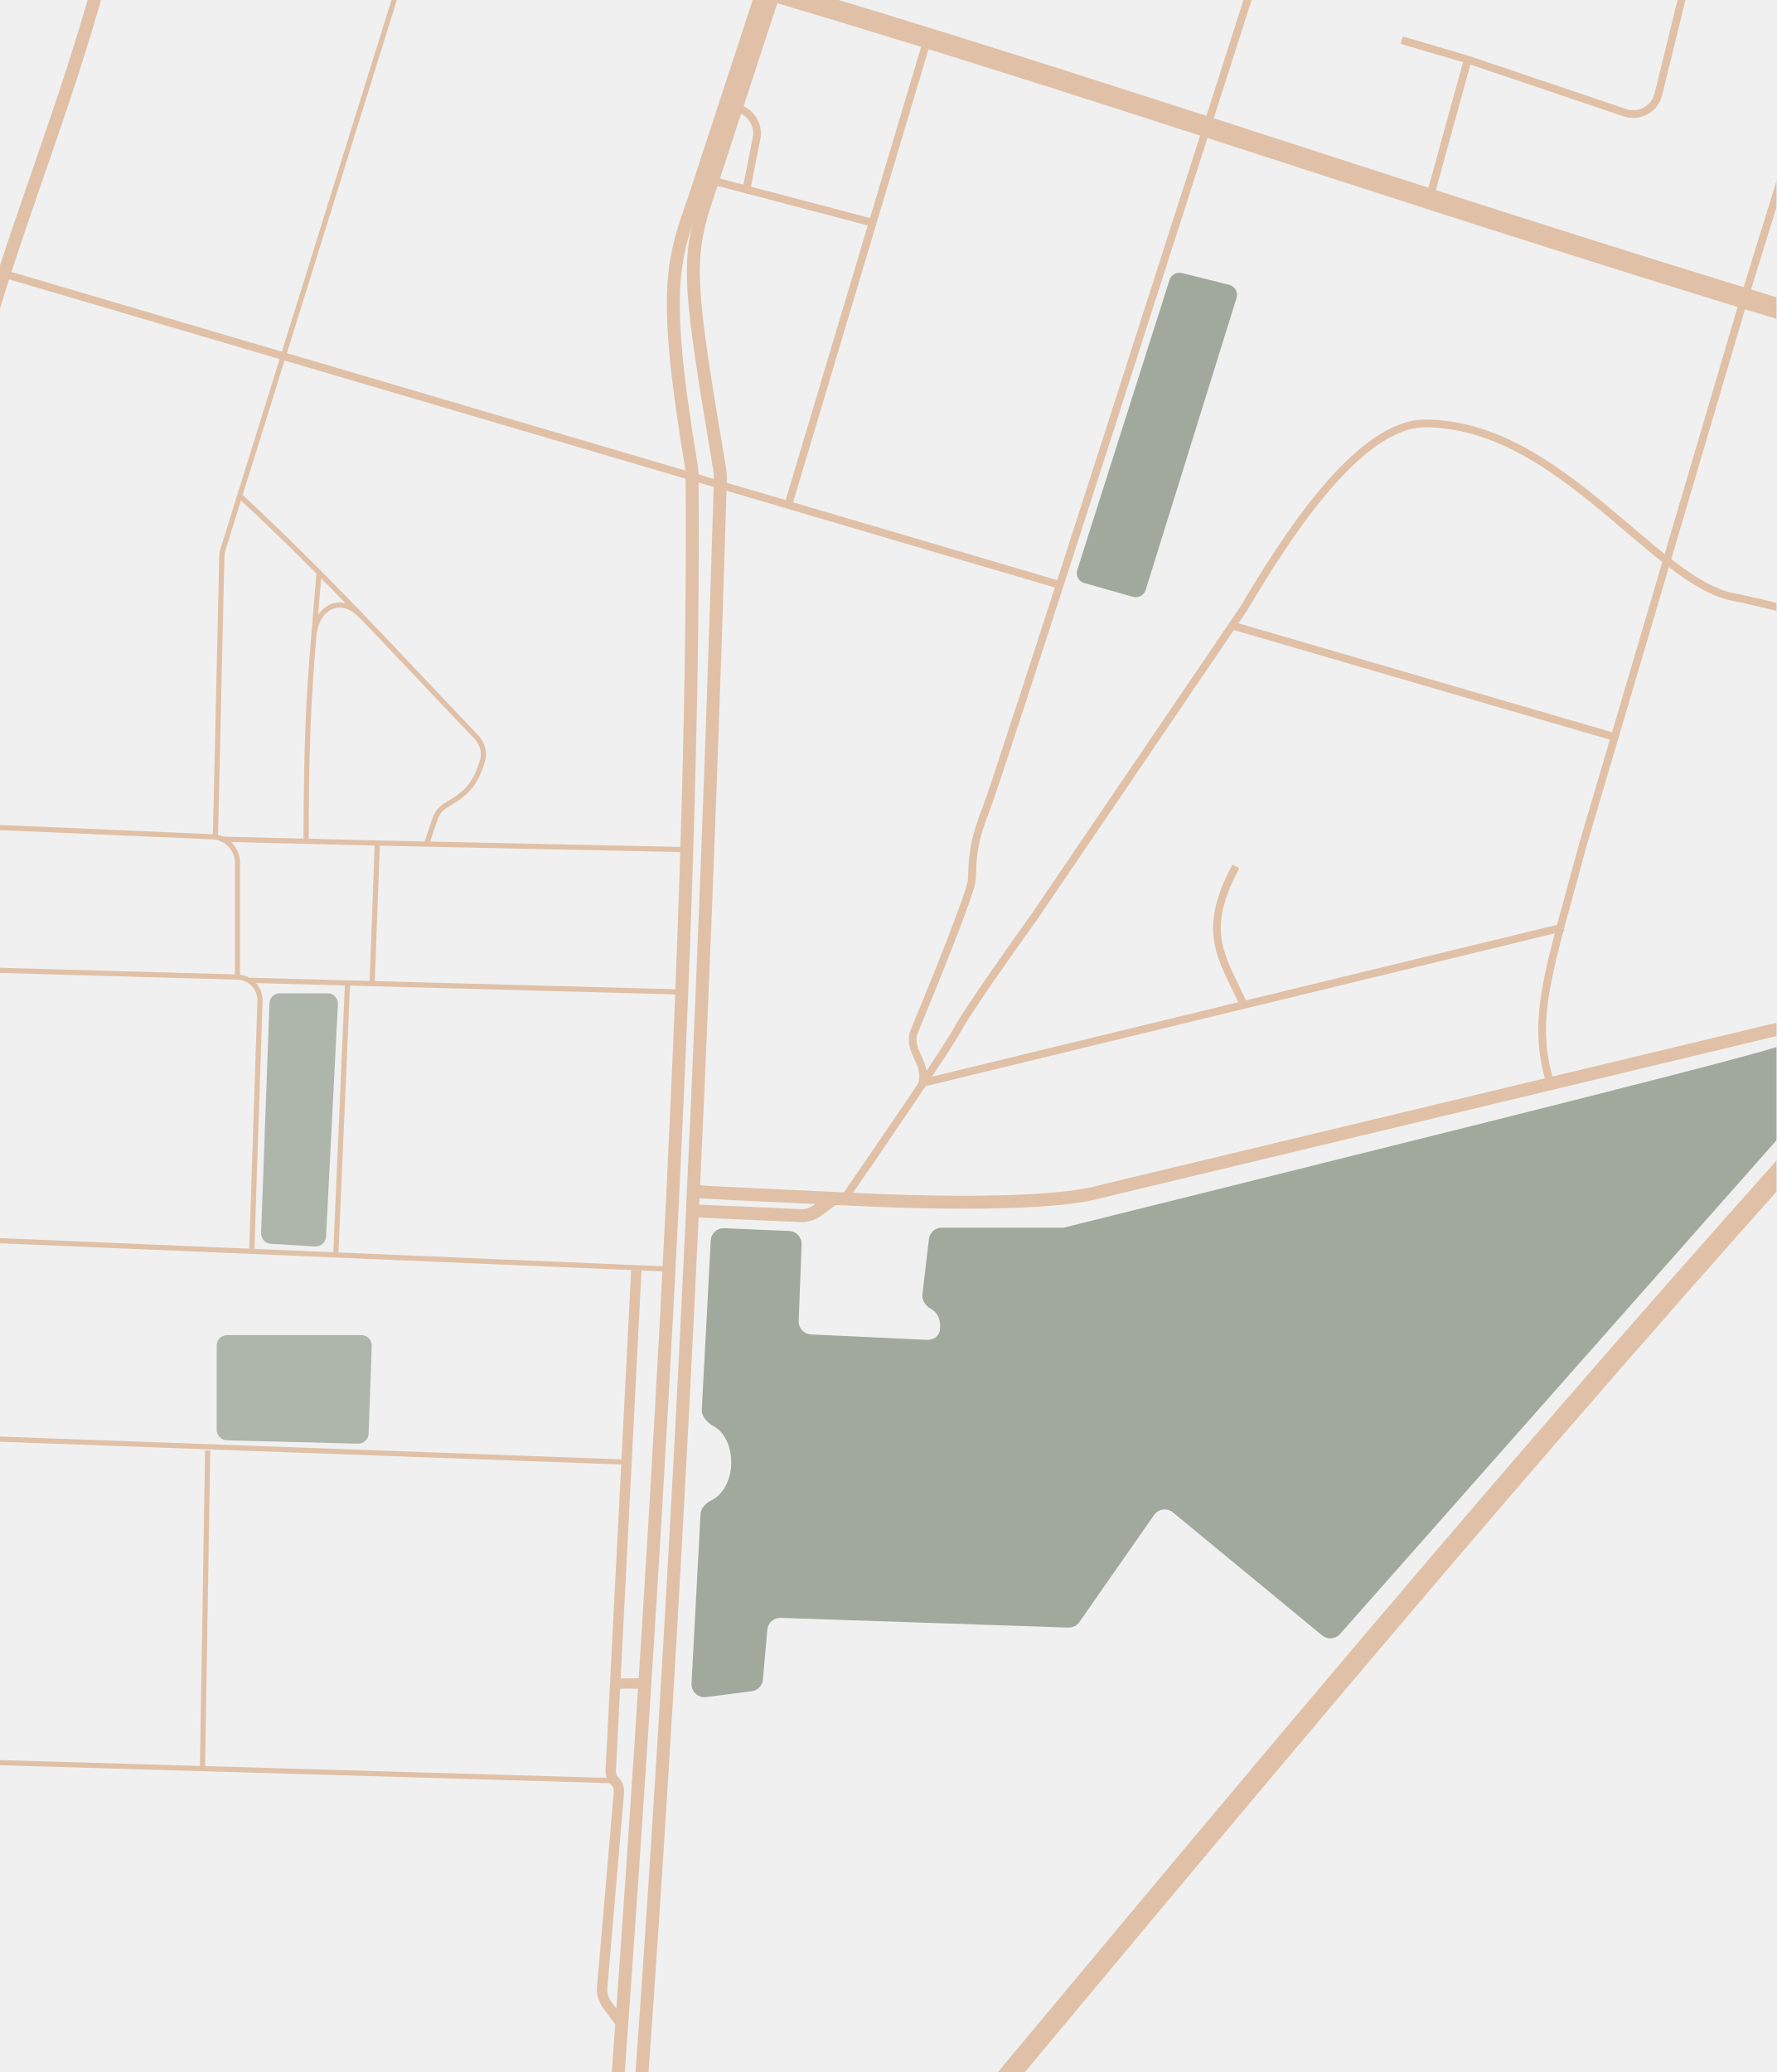
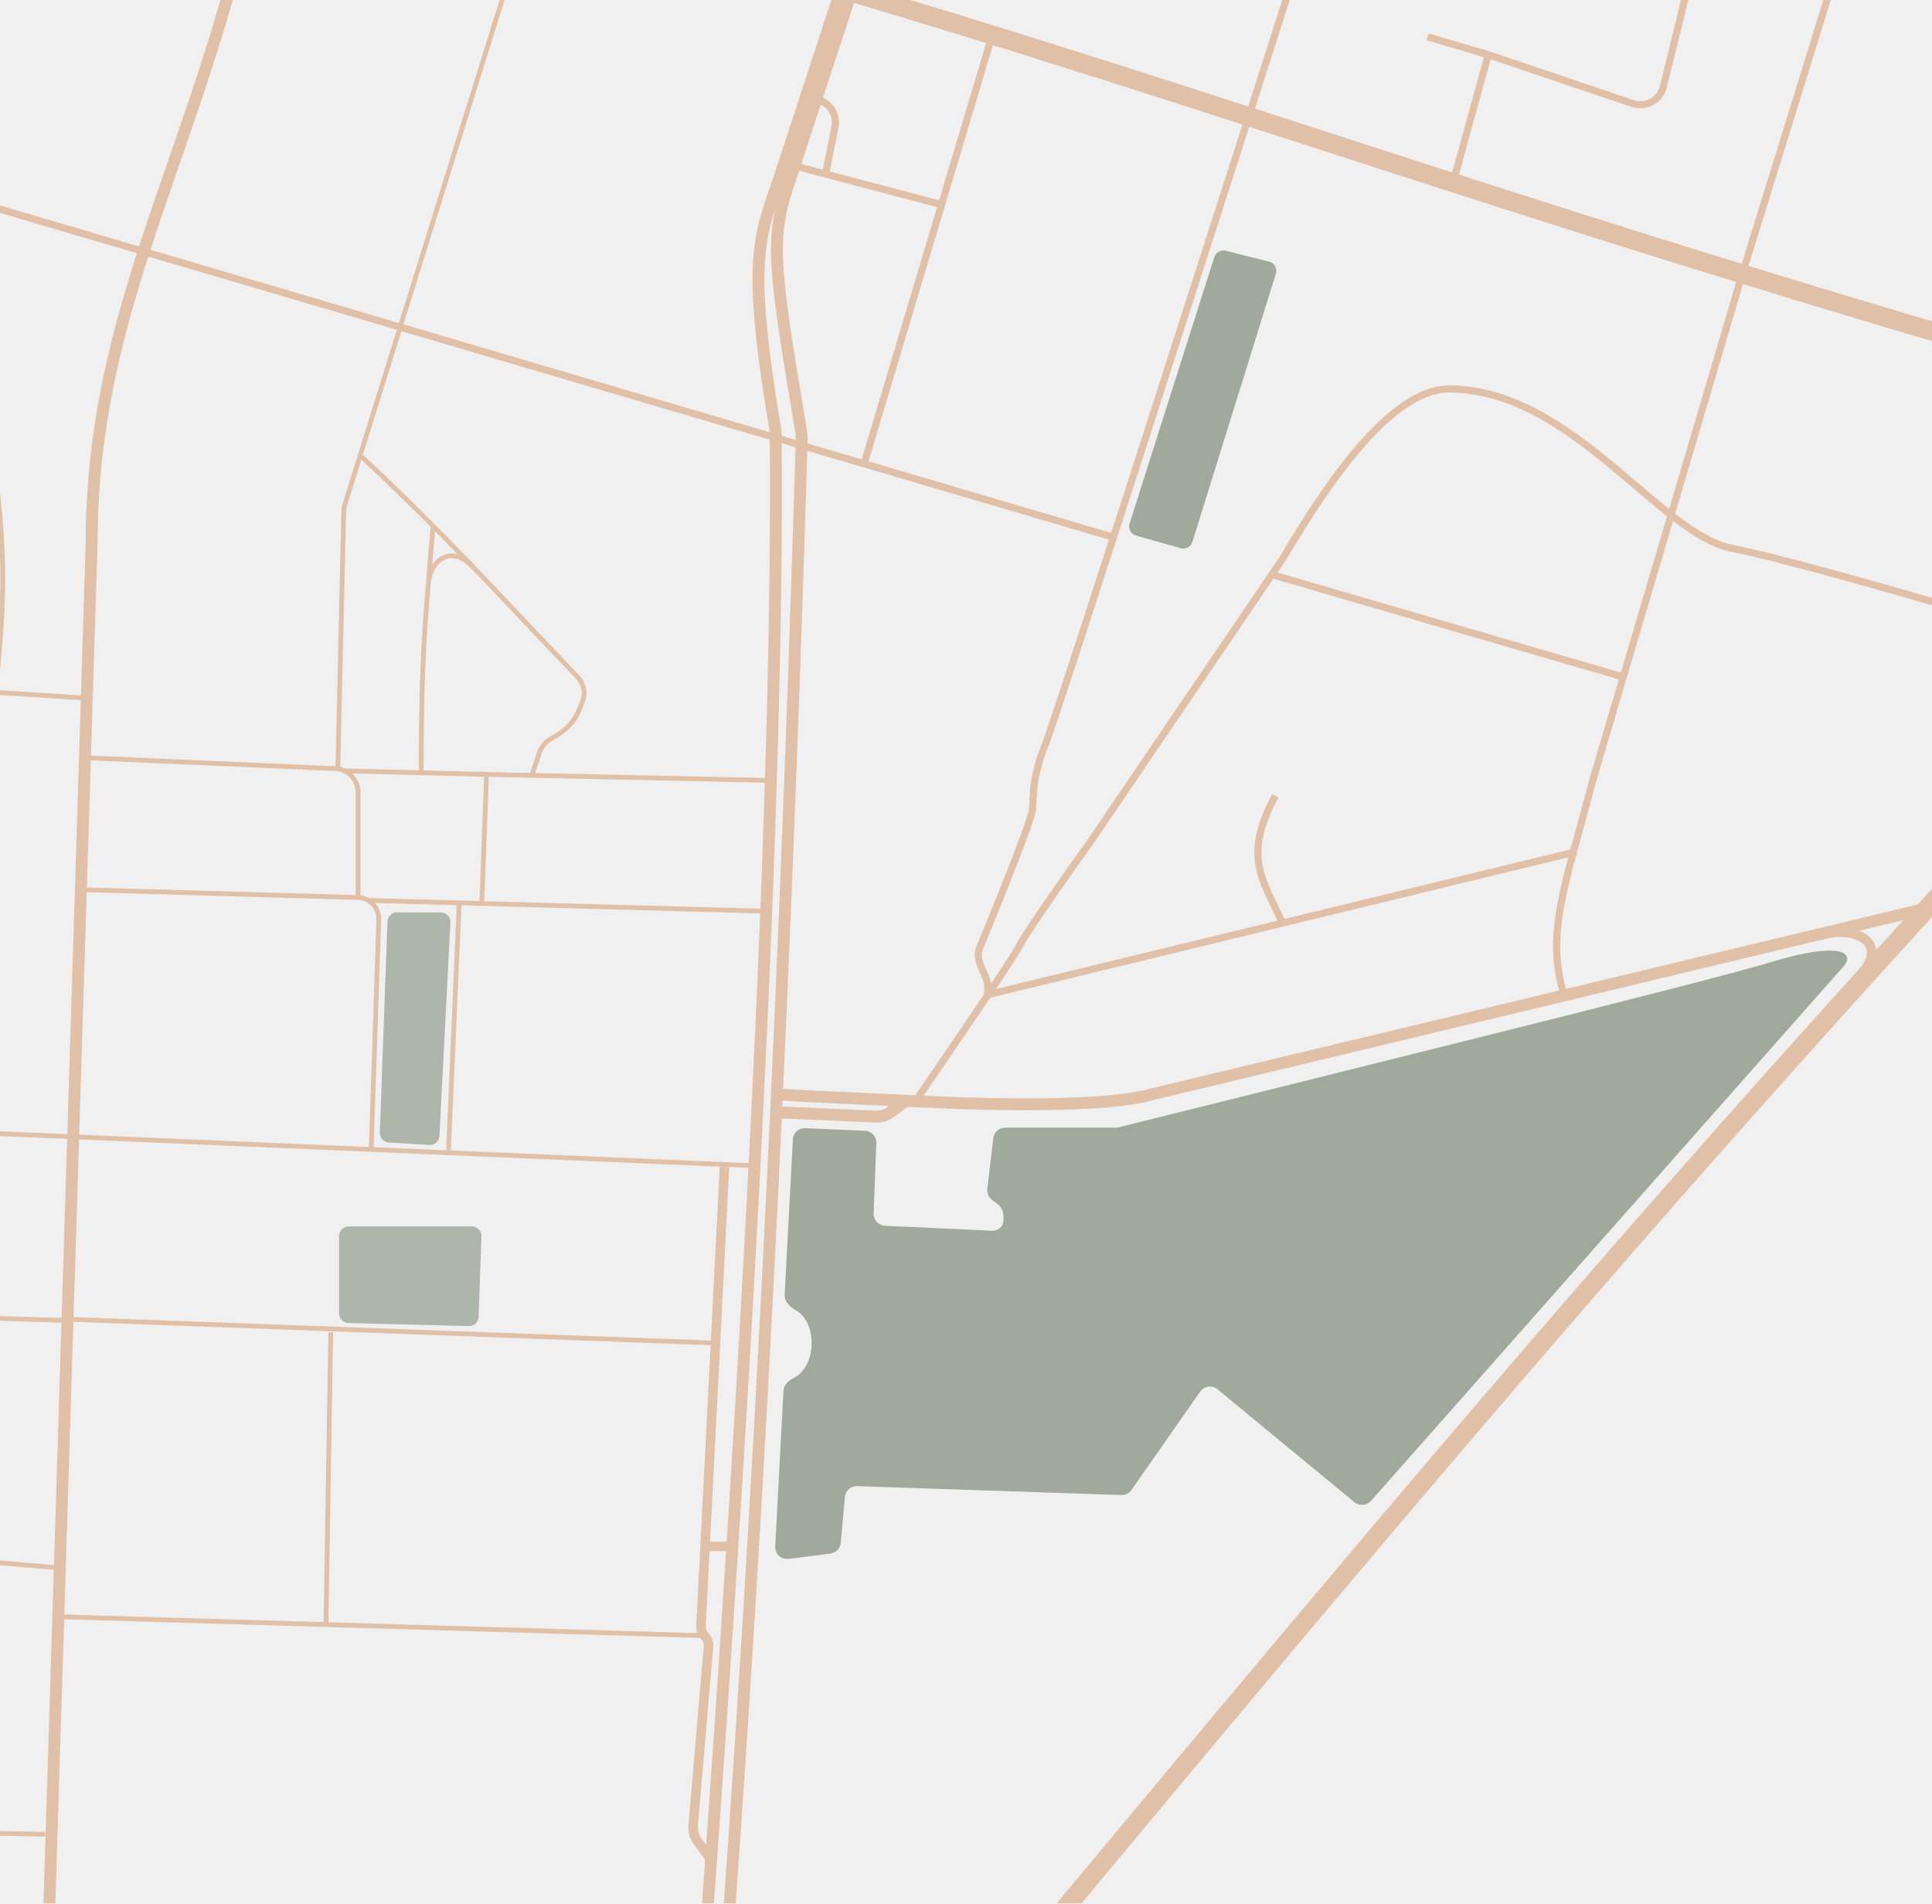
- <svg xmlns="http://www.w3.org/2000/svg" width="583" height="680" viewBox="0 0 583 680" fill="none">
-   <g clip-path="url(#clip0_2015_1660)">
-     <path opacity="0.6" d="M371.812 195.873L355.853 191.356C354.005 190.833 352.957 188.885 353.539 187.054L383.808 91.868C384.352 90.157 386.131 89.164 387.872 89.6L403.384 93.477C405.279 93.951 406.386 95.921 405.806 97.786L375.985 193.612C375.437 195.372 373.586 196.375 371.812 195.873Z" fill="#6C7A66" />
-     <path opacity="0.5" d="M103.401 409.07L88.89 408.199C87.047 408.088 85.629 406.527 85.695 404.682L88.431 329.252C88.498 327.423 89.999 325.975 91.829 325.975H107.497C109.443 325.975 110.992 327.605 110.893 329.548L107 405.849C106.904 407.736 105.287 409.183 103.401 409.07Z" fill="#6C7A66" />
-     <path opacity="0.6" d="M230.312 462.6L233.252 407.101C233.376 404.774 235.35 402.98 237.678 403.08L258.999 403.994C261.336 404.094 263.153 406.064 263.064 408.401L262.11 433.538C262.021 435.87 263.829 437.837 266.16 437.945L304.34 439.713C306.377 439.807 308.271 438.445 308.463 436.415C308.804 432.801 307.751 430.884 305.267 429.38C303.621 428.384 302.482 426.646 302.709 424.735L304.855 406.649C305.109 404.511 306.922 402.9 309.075 402.9H348.552C348.899 402.9 349.23 402.861 349.567 402.777C417.758 385.732 559.182 350.909 582.4 343.825C607.475 336.175 612.575 340.425 608.75 345.1L439.769 536.249C438.252 537.965 435.649 538.17 433.882 536.713L384.928 496.354C383.013 494.776 380.159 495.167 378.739 497.201L354.221 532.332C353.397 533.513 352.031 534.196 350.593 534.147L256.194 530.961C253.939 530.885 252.018 532.583 251.817 534.83L250.354 551.219C250.176 553.208 248.638 554.805 246.657 555.057L231.725 556.957C229.095 557.292 226.804 555.164 226.944 552.517L229.888 496.943C229.997 494.903 231.607 493.321 233.432 492.4C242.047 488.053 241.936 472.464 234.37 468.174C232.251 466.973 230.183 465.032 230.312 462.6Z" fill="#6C7A66" />
-     <path opacity="0.5" d="M71.125 469.286V441.575C71.125 439.697 72.647 438.175 74.525 438.175H118.601C120.527 438.175 122.068 439.772 121.999 441.696L120.97 470.511C120.904 472.374 119.349 473.836 117.485 473.789L74.438 472.685C72.595 472.637 71.125 471.13 71.125 469.286Z" fill="#6C7A66" />
+ <svg xmlns="http://www.w3.org/2000/svg" width="812" height="800" viewBox="0 0 812 800" fill="none">
+   <g clip-path="url(#clip0_2015_644)">
+     <path opacity="0.6" d="M496.25 230.439L477.474 225.125C475.3 224.51 474.067 222.217 474.752 220.064L510.362 108.079C511.002 106.067 513.095 104.899 515.144 105.411L533.393 109.973C535.622 110.531 536.925 112.848 536.242 115.042L501.158 227.778C500.514 229.849 498.336 231.029 496.25 230.439Z" fill="#6C7A66" />
+     <path opacity="0.5" d="M180.471 481.258L163.399 480.234C161.231 480.104 159.563 478.267 159.642 476.096L162.86 387.355C162.938 385.204 164.705 383.5 166.858 383.5H185.291C187.58 383.5 189.402 385.418 189.286 387.704L184.706 477.469C184.592 479.69 182.69 481.391 180.471 481.258Z" fill="#6C7A66" />
+     <path opacity="0.6" d="M329.779 544.235L333.238 478.943C333.383 476.205 335.706 474.094 338.445 474.212L363.529 475.287C366.278 475.405 368.416 477.722 368.311 480.472L367.188 510.045C367.084 512.788 369.211 515.102 371.953 515.229L416.871 517.309C419.267 517.42 421.496 515.817 421.721 513.429C422.123 509.177 420.883 506.922 417.962 505.153C416.025 503.981 414.685 501.936 414.952 499.688L417.477 478.411C417.775 475.895 419.908 474 422.442 474H468.884C469.293 474 469.683 473.954 470.08 473.855C550.304 453.802 716.685 412.833 744 404.5C773.5 395.5 779.5 400.5 775 406L576.199 630.881C574.415 632.899 571.352 633.141 569.273 631.427L511.68 583.946C509.428 582.089 506.07 582.549 504.399 584.942L475.554 626.273C474.585 627.662 472.978 628.465 471.286 628.408L360.228 624.659C357.576 624.57 355.315 626.568 355.079 629.212L353.358 648.492C353.149 650.832 351.339 652.711 349.009 653.008L331.441 655.244C328.347 655.638 325.652 653.134 325.817 650.019L329.281 584.639C329.408 582.238 331.303 580.377 333.449 579.294C343.584 574.18 343.454 555.84 334.553 550.793C332.061 549.38 329.627 547.097 329.779 544.235Z" fill="#6C7A66" />
+     <path opacity="0.5" d="M142.5 552.101V519.5C142.5 517.291 144.291 515.5 146.5 515.5H198.355C200.62 515.5 202.433 517.379 202.352 519.643L201.141 553.543C201.063 555.735 199.234 557.455 197.041 557.398L146.397 556.1C144.229 556.044 142.5 554.27 142.5 552.101Z" fill="#6C7A66" />
    <g opacity="0.6">
-       <path d="M36.7 -21.25C15.621 62.898 -17.275 115.175 -17.275 194.225L-33 700.825" stroke="#D6A177" stroke-width="4.25" />
-       <path d="M669.95 127.075C446.825 62.05 348.008 21.438 159.1 -29.75" stroke="#D6A177" stroke-width="6.8" />
-       <path d="M82.6 410.975L85.322 328.524C85.462 324.306 82.144 320.778 77.925 320.659M-19.825 317.9L77.925 320.659M77.925 320.659V283.114C77.925 278.563 74.341 274.819 69.794 274.622L-19.825 270.725" stroke="#D6A177" stroke-width="1.7" />
-       <path d="M324.85 688.5C457.638 529.086 535.02 437.598 649.125 312.8" stroke="#D6A177" stroke-width="6.8" />
-       <path d="M251.327 -6.375L228.377 63.75C221.122 84.792 216.841 92.808 226.875 152.931C227.021 153.807 227.104 154.7 227.113 155.587C228.301 282.317 217.272 483.522 202.025 692.325" stroke="#D6A177" stroke-width="4.25" />
-       <path d="M255.152 -5.95L232.202 64.175C224.96 85.177 226.106 94.038 236.167 153.869C236.352 154.966 236.434 156.086 236.401 157.198C232.56 286.865 224.91 485.811 209.675 694.45" stroke="#D6A177" stroke-width="4.25" />
-       <path d="M227.95 391C236.875 391.708 258.89 392.53 278.95 393.55C304.025 394.825 345.25 395.675 361.4 391L666.125 317.9" stroke="#D6A177" stroke-width="4.25" />
-       <path d="M227.525 397.375L262.774 398.942C264.716 399.028 266.628 398.446 268.193 397.293L273.85 393.125" stroke="#D6A177" stroke-width="4.25" />
-       <path d="M277.25 393.125C288.3 377.117 311.165 343.655 314.225 337.875C317.285 332.095 332.5 310.533 339.725 300.475L408.15 199.75C420.333 179.208 445.125 138.975 467.65 138.975C511.425 138.975 542.875 190.961 568.8 195.925C584.78 198.985 626.175 210.8 644.875 216.325" stroke="#D6A177" stroke-width="2.55" />
-       <path d="M508.876 355.725C501.961 334.026 508.875 317.05 519.501 277.1L572.2 98.6L614.275 -37.4" stroke="#D6A177" stroke-width="2.55" />
-       <path d="M303.175 355.3L408.15 329.8M513.125 304.3L408.15 329.8M408.15 329.8C401.35 314.5 393.691 306.413 405.6 284.325" stroke="#D6A177" stroke-width="2.55" />
-       <path d="M404.325 205.275L529.7 241.825" stroke="#D6A177" stroke-width="2.55" />
-       <path d="M302.324 356.575C305.024 349.193 298.073 345.525 299.774 339.15C306.007 324.133 318.558 293.08 318.898 289C319.323 283.9 318.475 278.375 323.575 265.625C327.655 255.425 389.025 63.892 419.2 -30.6" stroke="#D6A177" stroke-width="2.55" />
-       <path d="M348.225 192.1L-150.725 45.05" stroke="#D6A177" stroke-width="2.55" />
-       <path d="M258.55 166.175L286.371 73.1M305.3 9.775L286.371 73.1M286.371 73.1L244.95 62.187M234.75 59.5L244.95 62.187M244.95 62.187L248.282 45.432C249.065 41.493 246.984 37.543 243.293 35.961L240.7 34.85" stroke="#D6A177" stroke-width="2.55" />
-       <path d="M203.3 663.425L199.25 657.928C198.025 656.266 197.447 654.216 197.624 652.159L203.115 588.219C203.232 586.859 202.743 585.518 201.778 584.553C200.853 583.628 200.363 582.354 200.43 581.047L208.825 416.925" stroke="#D6A177" stroke-width="3.4" />
-       <path d="M201.6 552.5H212.225" stroke="#D6A177" stroke-width="3.4" />
-       <path d="M200.75 584.375L66.45 580.432M-30.875 577.575L66.45 580.432M66.45 580.432L68.15 476" stroke="#D6A177" stroke-width="1.7" />
-       <path d="M219.45 416.5L-60.625 404.6H-140.95" stroke="#D6A177" stroke-width="1.7" />
-       <path d="M205 479.825L-26.625 471.325" stroke="#D6A177" stroke-width="1.7" />
-       <path d="M82.175 321.725L114.05 322.589M223.275 325.55L114.05 322.589M114.05 322.589L110.225 410.975" stroke="#D6A177" stroke-width="1.7" />
-       <path d="M122.125 322.575L123.825 276.675M123.825 276.675L72.4 275.4M123.825 276.675L139.975 277.019M223.7 278.8L139.975 277.019M139.975 277.019L142.721 268.838C143.414 266.775 144.886 265.075 146.777 263.997C152.99 260.452 155.961 257.502 158.342 249.686C159.181 246.934 158.32 243.97 156.332 241.89C126.036 210.193 109.115 191.097 78.775 162.775" stroke="#D6A177" stroke-width="1.7" />
-       <path d="M70.7 274.55L72.797 182.669C72.816 181.877 72.944 181.091 73.18 180.335L131.475 -6.8" stroke="#D6A177" stroke-width="1.7" />
-       <path d="M104.7 188.275C104.12 194.352 103.457 203.311 103 208.675M100.45 275.4C100.546 243.131 101.266 229.009 103 208.675M103 208.675C103.723 199.75 111.5 194.65 118.725 202.3" stroke="#D6A177" stroke-width="1.7" />
-       <path d="M468.925 65.875L481.675 19.55M481.675 19.55L460 13.175M481.675 19.55L533.255 36.986C537.973 38.58 543.045 35.796 544.232 30.959L553.5 -6.8" stroke="#D6A177" stroke-width="2.55" />
+       <path d="M102 -25C77.202 73.998 38.5 135.5 38.5 228.5L20 824.5" stroke="#D6A177" stroke-width="5" />
+       <path d="M847 149.5C584.5 73 468.245 25.221 246 -35" stroke="#D6A177" stroke-width="8" />
+       <path d="M156 483.5L159.203 386.499C159.367 381.536 155.464 377.386 150.5 377.246M35.5 374L150.5 377.246M150.5 377.246V333.075C150.5 327.721 146.283 323.317 140.934 323.084L35.5 318.5" stroke="#D6A177" stroke-width="2" />
+       <path d="M441 810C597.222 622.454 688.259 514.822 822.5 368" stroke="#D6A177" stroke-width="8" />
+       <path d="M354.503 -7.5L327.503 75C318.967 99.755 313.931 109.186 325.735 179.919C325.907 180.95 326.005 182 326.015 183.044C327.413 332.137 314.438 568.85 296.5 814.5" stroke="#D6A177" stroke-width="5" />
+       <path d="M359.003 -7L332.003 75.5C323.483 100.208 324.831 110.633 336.667 181.022C336.884 182.313 336.981 183.631 336.943 184.939C332.424 337.488 323.424 571.543 305.5 817" stroke="#D6A177" stroke-width="5" />
+       <path d="M327 460C337.5 460.833 363.4 461.8 387 463C416.5 464.5 465 465.5 484 460L842.5 374" stroke="#D6A177" stroke-width="5" />
+       <path d="M326.5 467.5L367.969 469.343C370.254 469.445 372.504 468.76 374.345 467.403L381 462.5" stroke="#D6A177" stroke-width="5" />
+       <path d="M766.5 392.5C782 389.5 792.5 397 783 408.5" stroke="#D6A177" stroke-width="4" />
+       <path d="M385 462.5C398 443.667 424.9 404.3 428.5 397.5C432.1 390.7 450 365.333 458.5 353.5L539 235C553.333 210.833 582.5 163.5 609 163.5C660.5 163.5 697.5 224.66 728 230.5C746.8 234.1 795.5 248 817.5 254.5" stroke="#D6A177" stroke-width="3" />
+       <path d="M657.5 418.5C649.366 392.971 657.5 373 670.001 326L732 116L781.5 -44" stroke="#D6A177" stroke-width="3" />
+       <path d="M415.5 418L539 388M662.5 358L539 388M539 388C531 370 521.99 360.486 536 334.5" stroke="#D6A177" stroke-width="3" />
+       <path d="M534.5 241.5L682 284.5" stroke="#D6A177" stroke-width="3" />
+       <path d="M414.499 419.5C417.675 410.816 409.498 406.5 411.499 399C418.832 381.333 433.598 344.8 433.998 340C434.498 334 433.5 327.5 439.5 312.5C444.3 300.5 516.5 75.167 552 -36" stroke="#D6A177" stroke-width="3" />
+       <path d="M468.5 226L-118.5 53" stroke="#D6A177" stroke-width="3" />
+       <path d="M363 195.5L395.731 86M418 11.5L395.731 86M395.731 86L347 73.162M335 70L347 73.162M347 73.162L350.919 53.449C351.841 48.815 349.393 44.169 345.051 42.307L342 41" stroke="#D6A177" stroke-width="3" />
+       <path d="M298 780.5L293.235 774.034C291.795 772.078 291.115 769.666 291.322 767.246L297.783 692.022C297.921 690.423 297.345 688.845 296.21 687.71C295.121 686.621 294.545 685.122 294.624 683.585L304.5 490.5" stroke="#D6A177" stroke-width="4" />
+       <path d="M296 650H308.5" stroke="#D6A177" stroke-width="4" />
+       <path d="M295 687.5L137 682.861M22.5 679.5L137 682.861M137 682.861L139 560" stroke="#D6A177" stroke-width="2" />
+       <path d="M317 490L-12.5 476H-107" stroke="#D6A177" stroke-width="2" />
+       <path d="M300 564.5L27.5 554.5" stroke="#D6A177" stroke-width="2" />
+       <path d="M155.5 378.5L193 379.517M321.5 383L193 379.517M193 379.517L188.5 483.5" stroke="#D6A177" stroke-width="2" />
+       <path d="M202.5 379.5L204.5 325.5M204.5 325.5L144 324M204.5 325.5L223.5 325.904M322 328L223.5 325.904M223.5 325.904L226.731 316.28C227.546 313.853 229.278 311.853 231.502 310.584C238.812 306.415 242.307 302.943 245.109 293.748C246.095 290.51 245.083 287.023 242.744 284.576C207.102 247.286 187.194 224.82 151.5 191.5" stroke="#D6A177" stroke-width="2" />
+       <path d="M142 323L144.468 214.905C144.489 213.973 144.641 213.049 144.918 212.159L213.5 -8" stroke="#D6A177" stroke-width="2" />
+       <path d="M182 221.5C181.318 228.65 180.538 239.19 180 245.5M177 324C177.113 286.036 177.961 269.422 180 245.5M180 245.5C180.851 235 190 229 198.5 238" stroke="#D6A177" stroke-width="2" />
+       <path d="M24.5 659L-12.5 655.836M-110 647.5L-70.5 650.877M-12.5 655.836L-16 805.5M-12.5 655.836L-70.5 650.877M-70.5 650.877L-85 814.5M19 771C-38.941 769.949 -68.075 768.884 -99 764" stroke="#D6A177" stroke-width="2" />
+       <path d="M-109 611.5C-86.154 590.578 -74.434 577.721 -56 552.5M-56 552.5L27 555M-56 552.5L-53 477" stroke="#D6A177" stroke-width="2" />
+       <path d="M-58.501 476.5C-58.57 468.481 -58.994 456.616 -59.181 445M-57.001 409C-59.243 413.182 -59.441 428.85 -59.181 445M-57.001 409L-100.5 403.5M-57.001 409H-20.61C-14.855 409 -10.287 413.846 -10.628 419.592L-14 476.5M-57.001 409C-55.105 405.465 -53.155 386.489 -51.761 363.5M-50 288C-49.649 298.848 -49.749 312.863 -50.166 327.5M-50 288L-100.5 284.5M-50 288L-2 291.017M-59.181 445L-100.5 441.5M-51.761 363.5H-5.5M-51.761 363.5C-51.066 352.026 -50.508 339.552 -50.166 327.5M-50.166 327.5H-100.5M37.5 293.5L-2 291.017M-2 291.017C-0.249 275.127 0.8 262.297 1.081 250M-2 198C0.476 218.324 1.453 233.694 1.081 250M1.081 250H-100.5" stroke="#D6A177" stroke-width="2" />
+       <path d="M610.5 77.5L625.5 23M625.5 23L600 15.5M625.5 23L686.182 43.512C691.733 45.389 697.7 42.113 699.096 36.423L710 -8" stroke="#D6A177" stroke-width="3" />
    </g>
  </g>
  <defs>
-     <clipPath id="clip0_2015_1660">
-       <rect width="583" height="680" fill="white" />
+     <clipPath id="clip0_2015_644">
+       <rect width="812" height="800" fill="white" />
    </clipPath>
  </defs>
</svg>
